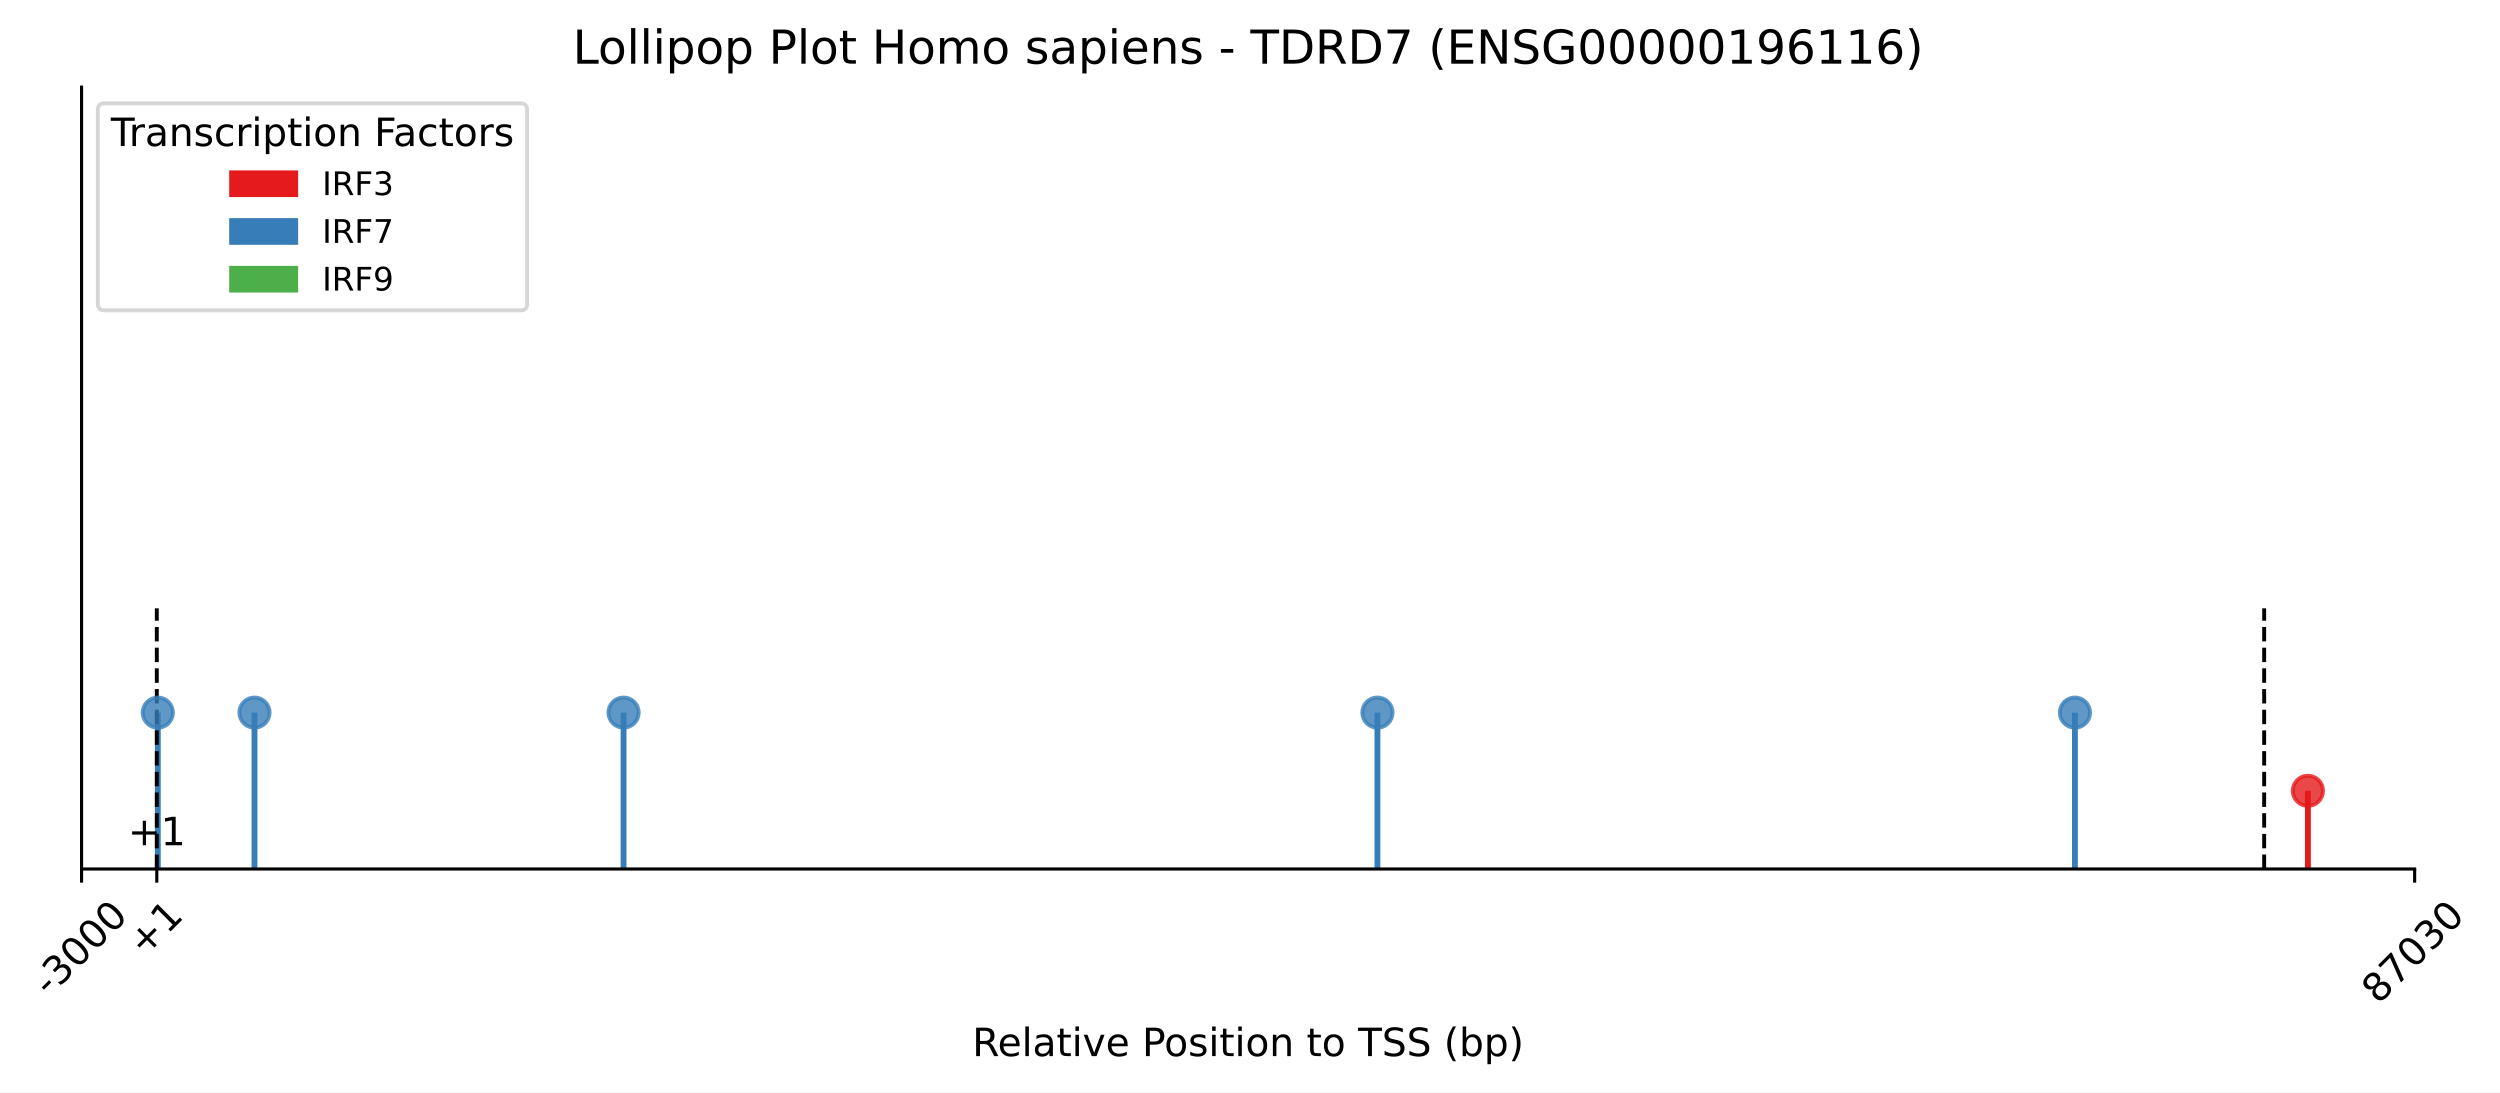
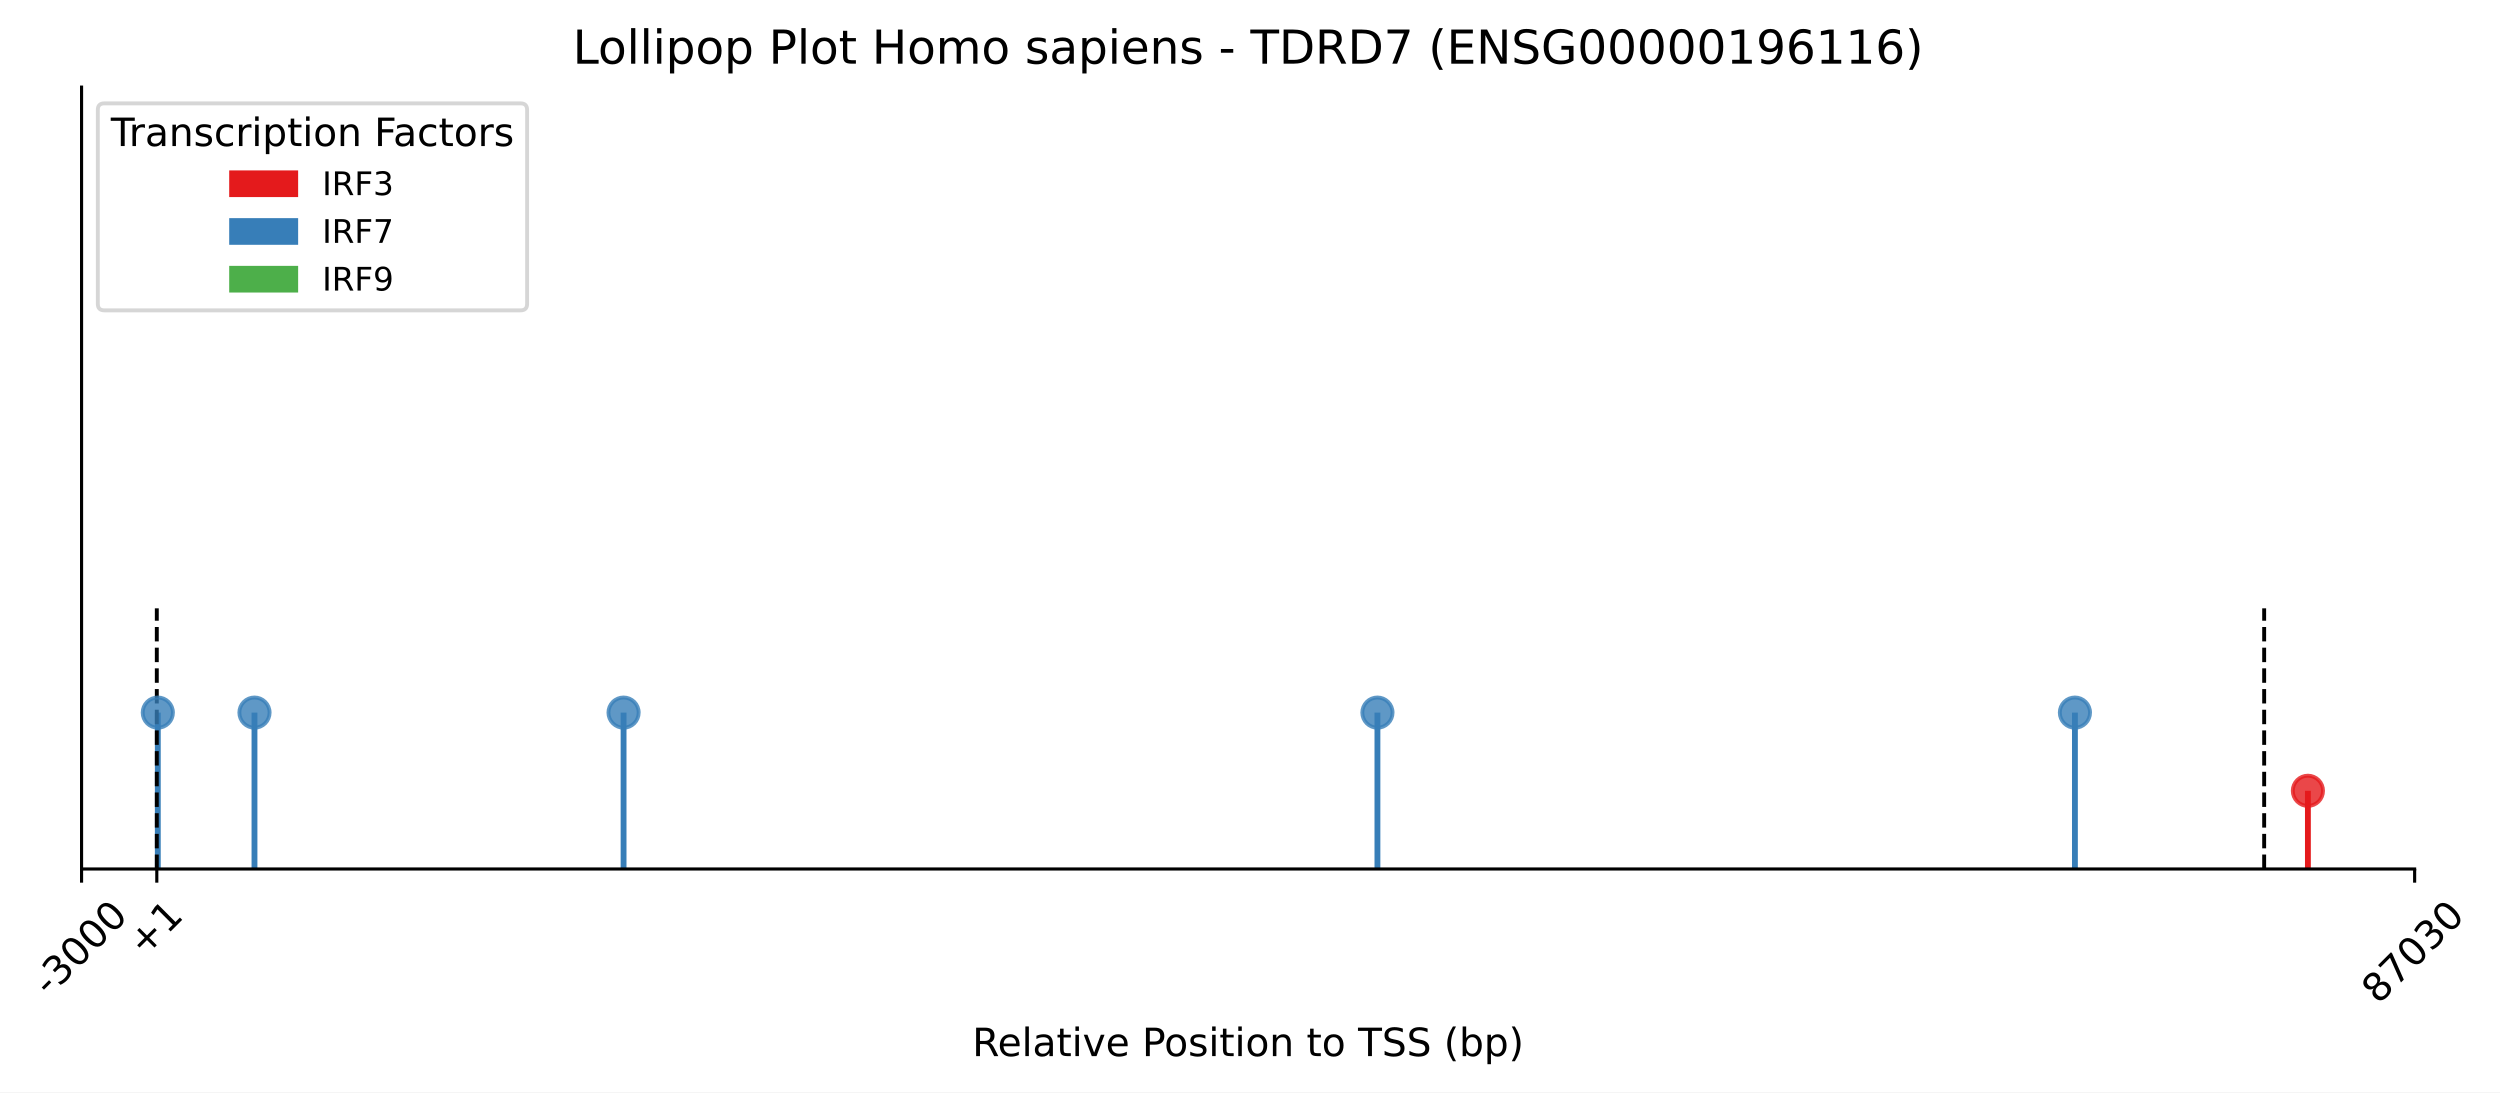
<svg xmlns="http://www.w3.org/2000/svg" xmlns:xlink="http://www.w3.org/1999/xlink" width="640.463pt" height="279.838pt" viewBox="0 0 640.463 279.838" version="1.1">
  <defs>
    <style type="text/css">*{stroke-linejoin: round; stroke-linecap: butt}</style>
  </defs>
  <g id="figure_1">
    <g id="patch_1">
      <path d="M 0 279.838  L 640.463 279.838  L 640.463 0  L 0 0  z " style="fill: #ffffff" />
    </g>
    <g id="axes_1">
      <g id="patch_2">
        <path d="M 20.895 222.622  L 618.594 222.622  L 618.594 22.318  L 20.895 22.318  z " style="fill: #ffffff" />
      </g>
      <g id="matplotlib.axis_1">
        <g id="xtick_1">
          <g id="line2d_1">
            <defs>
-               <path id="m0c2c1e41d9" d="M 0 0  L 0 3.5  " style="stroke: #000000; stroke-width: 0.8" />
+               <path id="m9b1a96c637" d="M 0 0  L 0 3.5  " style="stroke: #000000; stroke-width: 0.8" />
            </defs>
            <g>
-               <use xlink:href="#m0c2c1e41d9" x="20.895" y="222.622" style="stroke: #000000; stroke-width: 0.8" />
+               <use xlink:href="#m9b1a96c637" x="20.895" y="222.622" style="stroke: #000000; stroke-width: 0.8" />
            </g>
          </g>
          <g id="text_1">
            <g transform="translate(12.57291 255.542) rotate(-45) scale(0.1 -0.1)">
              <defs>
                <path id="DejaVuSans-2d" d="M 313 2009  L 1997 2009  L 1997 1497  L 313 1497  L 313 2009  z " transform="scale(0.015625)" />
                <path id="DejaVuSans-33" d="M 2597 2516  Q 3050 2419 3304 2112  Q 3559 1806 3559 1356  Q 3559 666 3084 287  Q 2609 -91 1734 -91  Q 1441 -91 1130 -33  Q 819 25 488 141  L 488 750  Q 750 597 1062 519  Q 1375 441 1716 441  Q 2309 441 2620 675  Q 2931 909 2931 1356  Q 2931 1769 2642 2001  Q 2353 2234 1838 2234  L 1294 2234  L 1294 2753  L 1863 2753  Q 2328 2753 2575 2939  Q 2822 3125 2822 3475  Q 2822 3834 2567 4026  Q 2313 4219 1838 4219  Q 1578 4219 1281 4162  Q 984 4106 628 3988  L 628 4550  Q 988 4650 1302 4700  Q 1616 4750 1894 4750  Q 2613 4750 3031 4423  Q 3450 4097 3450 3541  Q 3450 3153 3228 2886  Q 3006 2619 2597 2516  z " transform="scale(0.015625)" />
                <path id="DejaVuSans-30" d="M 2034 4250  Q 1547 4250 1301 3770  Q 1056 3291 1056 2328  Q 1056 1369 1301 889  Q 1547 409 2034 409  Q 2525 409 2770 889  Q 3016 1369 3016 2328  Q 3016 3291 2770 3770  Q 2525 4250 2034 4250  z M 2034 4750  Q 2819 4750 3233 4129  Q 3647 3509 3647 2328  Q 3647 1150 3233 529  Q 2819 -91 2034 -91  Q 1250 -91 836 529  Q 422 1150 422 2328  Q 422 3509 836 4129  Q 1250 4750 2034 4750  z " transform="scale(0.015625)" />
              </defs>
              <use xlink:href="#DejaVuSans-2d" />
              <use xlink:href="#DejaVuSans-33" x="36.084" />
              <use xlink:href="#DejaVuSans-30" x="99.707" />
              <use xlink:href="#DejaVuSans-30" x="163.33" />
              <use xlink:href="#DejaVuSans-30" x="226.953" />
            </g>
          </g>
        </g>
        <g id="xtick_2">
          <g id="line2d_2">
            <g>
-               <use xlink:href="#m0c2c1e41d9" x="40.17" y="222.622" style="stroke: #000000; stroke-width: 0.8" />
+               <use xlink:href="#m9b1a96c637" x="40.17" y="222.622" style="stroke: #000000; stroke-width: 0.8" />
            </g>
          </g>
          <g id="text_2">
            <g transform="translate(36.90863 245.4193) rotate(-45) scale(0.1 -0.1)">
              <defs>
                <path id="DejaVuSans-2b" d="M 2944 4013  L 2944 2272  L 4684 2272  L 4684 1741  L 2944 1741  L 2944 0  L 2419 0  L 2419 1741  L 678 1741  L 678 2272  L 2419 2272  L 2419 4013  L 2944 4013  z " transform="scale(0.015625)" />
                <path id="DejaVuSans-31" d="M 794 531  L 1825 531  L 1825 4091  L 703 3866  L 703 4441  L 1819 4666  L 2450 4666  L 2450 531  L 3481 531  L 3481 0  L 794 0  L 794 531  z " transform="scale(0.015625)" />
              </defs>
              <use xlink:href="#DejaVuSans-2b" />
              <use xlink:href="#DejaVuSans-31" x="83.789" />
            </g>
          </g>
        </g>
        <g id="xtick_3">
          <g id="line2d_3">
            <g>
-               <use xlink:href="#m0c2c1e41d9" x="618.594" y="222.622" style="stroke: #000000; stroke-width: 0.8" />
+               <use xlink:href="#m9b1a96c637" x="618.594" y="222.622" style="stroke: #000000; stroke-width: 0.8" />
            </g>
          </g>
          <g id="text_3">
            <g transform="translate(609.2975 257.4898) rotate(-45) scale(0.1 -0.1)">
              <defs>
                <path id="DejaVuSans-38" d="M 2034 2216  Q 1584 2216 1326 1975  Q 1069 1734 1069 1313  Q 1069 891 1326 650  Q 1584 409 2034 409  Q 2484 409 2743 651  Q 3003 894 3003 1313  Q 3003 1734 2745 1975  Q 2488 2216 2034 2216  z M 1403 2484  Q 997 2584 770 2862  Q 544 3141 544 3541  Q 544 4100 942 4425  Q 1341 4750 2034 4750  Q 2731 4750 3128 4425  Q 3525 4100 3525 3541  Q 3525 3141 3298 2862  Q 3072 2584 2669 2484  Q 3125 2378 3379 2068  Q 3634 1759 3634 1313  Q 3634 634 3220 271  Q 2806 -91 2034 -91  Q 1263 -91 848 271  Q 434 634 434 1313  Q 434 1759 690 2068  Q 947 2378 1403 2484  z M 1172 3481  Q 1172 3119 1398 2916  Q 1625 2713 2034 2713  Q 2441 2713 2670 2916  Q 2900 3119 2900 3481  Q 2900 3844 2670 4047  Q 2441 4250 2034 4250  Q 1625 4250 1398 4047  Q 1172 3844 1172 3481  z " transform="scale(0.015625)" />
                <path id="DejaVuSans-37" d="M 525 4666  L 3525 4666  L 3525 4397  L 1831 0  L 1172 0  L 2766 4134  L 525 4134  L 525 4666  z " transform="scale(0.015625)" />
              </defs>
              <use xlink:href="#DejaVuSans-38" />
              <use xlink:href="#DejaVuSans-37" x="63.623" />
              <use xlink:href="#DejaVuSans-30" x="127.246" />
              <use xlink:href="#DejaVuSans-33" x="190.869" />
              <use xlink:href="#DejaVuSans-30" x="254.492" />
            </g>
          </g>
        </g>
        <g id="text_4">
          <g transform="translate(249.0882 270.5588) scale(0.1 -0.1)">
            <defs>
              <path id="DejaVuSans-52" d="M 2841 2188  Q 3044 2119 3236 1894  Q 3428 1669 3622 1275  L 4263 0  L 3584 0  L 2988 1197  Q 2756 1666 2539 1819  Q 2322 1972 1947 1972  L 1259 1972  L 1259 0  L 628 0  L 628 4666  L 2053 4666  Q 2853 4666 3247 4331  Q 3641 3997 3641 3322  Q 3641 2881 3436 2590  Q 3231 2300 2841 2188  z M 1259 4147  L 1259 2491  L 2053 2491  Q 2509 2491 2742 2702  Q 2975 2913 2975 3322  Q 2975 3731 2742 3939  Q 2509 4147 2053 4147  L 1259 4147  z " transform="scale(0.015625)" />
              <path id="DejaVuSans-65" d="M 3597 1894  L 3597 1613  L 953 1613  Q 991 1019 1311 708  Q 1631 397 2203 397  Q 2534 397 2845 478  Q 3156 559 3463 722  L 3463 178  Q 3153 47 2828 -22  Q 2503 -91 2169 -91  Q 1331 -91 842 396  Q 353 884 353 1716  Q 353 2575 817 3079  Q 1281 3584 2069 3584  Q 2775 3584 3186 3129  Q 3597 2675 3597 1894  z M 3022 2063  Q 3016 2534 2758 2815  Q 2500 3097 2075 3097  Q 1594 3097 1305 2825  Q 1016 2553 972 2059  L 3022 2063  z " transform="scale(0.015625)" />
              <path id="DejaVuSans-6c" d="M 603 4863  L 1178 4863  L 1178 0  L 603 0  L 603 4863  z " transform="scale(0.015625)" />
              <path id="DejaVuSans-61" d="M 2194 1759  Q 1497 1759 1228 1600  Q 959 1441 959 1056  Q 959 750 1161 570  Q 1363 391 1709 391  Q 2188 391 2477 730  Q 2766 1069 2766 1631  L 2766 1759  L 2194 1759  z M 3341 1997  L 3341 0  L 2766 0  L 2766 531  Q 2569 213 2275 61  Q 1981 -91 1556 -91  Q 1019 -91 701 211  Q 384 513 384 1019  Q 384 1609 779 1909  Q 1175 2209 1959 2209  L 2766 2209  L 2766 2266  Q 2766 2663 2505 2880  Q 2244 3097 1772 3097  Q 1472 3097 1187 3025  Q 903 2953 641 2809  L 641 3341  Q 956 3463 1253 3523  Q 1550 3584 1831 3584  Q 2591 3584 2966 3190  Q 3341 2797 3341 1997  z " transform="scale(0.015625)" />
              <path id="DejaVuSans-74" d="M 1172 4494  L 1172 3500  L 2356 3500  L 2356 3053  L 1172 3053  L 1172 1153  Q 1172 725 1289 603  Q 1406 481 1766 481  L 2356 481  L 2356 0  L 1766 0  Q 1100 0 847 248  Q 594 497 594 1153  L 594 3053  L 172 3053  L 172 3500  L 594 3500  L 594 4494  L 1172 4494  z " transform="scale(0.015625)" />
              <path id="DejaVuSans-69" d="M 603 3500  L 1178 3500  L 1178 0  L 603 0  L 603 3500  z M 603 4863  L 1178 4863  L 1178 4134  L 603 4134  L 603 4863  z " transform="scale(0.015625)" />
              <path id="DejaVuSans-76" d="M 191 3500  L 800 3500  L 1894 563  L 2988 3500  L 3597 3500  L 2284 0  L 1503 0  L 191 3500  z " transform="scale(0.015625)" />
              <path id="DejaVuSans-20" transform="scale(0.015625)" />
              <path id="DejaVuSans-50" d="M 1259 4147  L 1259 2394  L 2053 2394  Q 2494 2394 2734 2622  Q 2975 2850 2975 3272  Q 2975 3691 2734 3919  Q 2494 4147 2053 4147  L 1259 4147  z M 628 4666  L 2053 4666  Q 2838 4666 3239 4311  Q 3641 3956 3641 3272  Q 3641 2581 3239 2228  Q 2838 1875 2053 1875  L 1259 1875  L 1259 0  L 628 0  L 628 4666  z " transform="scale(0.015625)" />
              <path id="DejaVuSans-6f" d="M 1959 3097  Q 1497 3097 1228 2736  Q 959 2375 959 1747  Q 959 1119 1226 758  Q 1494 397 1959 397  Q 2419 397 2687 759  Q 2956 1122 2956 1747  Q 2956 2369 2687 2733  Q 2419 3097 1959 3097  z M 1959 3584  Q 2709 3584 3137 3096  Q 3566 2609 3566 1747  Q 3566 888 3137 398  Q 2709 -91 1959 -91  Q 1206 -91 779 398  Q 353 888 353 1747  Q 353 2609 779 3096  Q 1206 3584 1959 3584  z " transform="scale(0.015625)" />
              <path id="DejaVuSans-73" d="M 2834 3397  L 2834 2853  Q 2591 2978 2328 3040  Q 2066 3103 1784 3103  Q 1356 3103 1142 2972  Q 928 2841 928 2578  Q 928 2378 1081 2264  Q 1234 2150 1697 2047  L 1894 2003  Q 2506 1872 2764 1633  Q 3022 1394 3022 966  Q 3022 478 2636 193  Q 2250 -91 1575 -91  Q 1294 -91 989 -36  Q 684 19 347 128  L 347 722  Q 666 556 975 473  Q 1284 391 1588 391  Q 1994 391 2212 530  Q 2431 669 2431 922  Q 2431 1156 2273 1281  Q 2116 1406 1581 1522  L 1381 1569  Q 847 1681 609 1914  Q 372 2147 372 2553  Q 372 3047 722 3315  Q 1072 3584 1716 3584  Q 2034 3584 2315 3537  Q 2597 3491 2834 3397  z " transform="scale(0.015625)" />
              <path id="DejaVuSans-6e" d="M 3513 2113  L 3513 0  L 2938 0  L 2938 2094  Q 2938 2591 2744 2837  Q 2550 3084 2163 3084  Q 1697 3084 1428 2787  Q 1159 2491 1159 1978  L 1159 0  L 581 0  L 581 3500  L 1159 3500  L 1159 2956  Q 1366 3272 1645 3428  Q 1925 3584 2291 3584  Q 2894 3584 3203 3211  Q 3513 2838 3513 2113  z " transform="scale(0.015625)" />
              <path id="DejaVuSans-54" d="M -19 4666  L 3928 4666  L 3928 4134  L 2272 4134  L 2272 0  L 1638 0  L 1638 4134  L -19 4134  L -19 4666  z " transform="scale(0.015625)" />
              <path id="DejaVuSans-53" d="M 3425 4513  L 3425 3897  Q 3066 4069 2747 4153  Q 2428 4238 2131 4238  Q 1616 4238 1336 4038  Q 1056 3838 1056 3469  Q 1056 3159 1242 3001  Q 1428 2844 1947 2747  L 2328 2669  Q 3034 2534 3370 2195  Q 3706 1856 3706 1288  Q 3706 609 3251 259  Q 2797 -91 1919 -91  Q 1588 -91 1214 -16  Q 841 59 441 206  L 441 856  Q 825 641 1194 531  Q 1563 422 1919 422  Q 2459 422 2753 634  Q 3047 847 3047 1241  Q 3047 1584 2836 1778  Q 2625 1972 2144 2069  L 1759 2144  Q 1053 2284 737 2584  Q 422 2884 422 3419  Q 422 4038 858 4394  Q 1294 4750 2059 4750  Q 2388 4750 2728 4690  Q 3069 4631 3425 4513  z " transform="scale(0.015625)" />
              <path id="DejaVuSans-28" d="M 1984 4856  Q 1566 4138 1362 3434  Q 1159 2731 1159 2009  Q 1159 1288 1364 580  Q 1569 -128 1984 -844  L 1484 -844  Q 1016 -109 783 600  Q 550 1309 550 2009  Q 550 2706 781 3412  Q 1013 4119 1484 4856  L 1984 4856  z " transform="scale(0.015625)" />
              <path id="DejaVuSans-62" d="M 3116 1747  Q 3116 2381 2855 2742  Q 2594 3103 2138 3103  Q 1681 3103 1420 2742  Q 1159 2381 1159 1747  Q 1159 1113 1420 752  Q 1681 391 2138 391  Q 2594 391 2855 752  Q 3116 1113 3116 1747  z M 1159 2969  Q 1341 3281 1617 3432  Q 1894 3584 2278 3584  Q 2916 3584 3314 3078  Q 3713 2572 3713 1747  Q 3713 922 3314 415  Q 2916 -91 2278 -91  Q 1894 -91 1617 61  Q 1341 213 1159 525  L 1159 0  L 581 0  L 581 4863  L 1159 4863  L 1159 2969  z " transform="scale(0.015625)" />
              <path id="DejaVuSans-70" d="M 1159 525  L 1159 -1331  L 581 -1331  L 581 3500  L 1159 3500  L 1159 2969  Q 1341 3281 1617 3432  Q 1894 3584 2278 3584  Q 2916 3584 3314 3078  Q 3713 2572 3713 1747  Q 3713 922 3314 415  Q 2916 -91 2278 -91  Q 1894 -91 1617 61  Q 1341 213 1159 525  z M 3116 1747  Q 3116 2381 2855 2742  Q 2594 3103 2138 3103  Q 1681 3103 1420 2742  Q 1159 2381 1159 1747  Q 1159 1113 1420 752  Q 1681 391 2138 391  Q 2594 391 2855 752  Q 3116 1113 3116 1747  z " transform="scale(0.015625)" />
              <path id="DejaVuSans-29" d="M 513 4856  L 1013 4856  Q 1481 4119 1714 3412  Q 1947 2706 1947 2009  Q 1947 1309 1714 600  Q 1481 -109 1013 -844  L 513 -844  Q 928 -128 1133 580  Q 1338 1288 1338 2009  Q 1338 2731 1133 3434  Q 928 4138 513 4856  z " transform="scale(0.015625)" />
            </defs>
            <use xlink:href="#DejaVuSans-52" />
            <use xlink:href="#DejaVuSans-65" x="64.982" />
            <use xlink:href="#DejaVuSans-6c" x="126.506" />
            <use xlink:href="#DejaVuSans-61" x="154.289" />
            <use xlink:href="#DejaVuSans-74" x="215.568" />
            <use xlink:href="#DejaVuSans-69" x="254.777" />
            <use xlink:href="#DejaVuSans-76" x="282.561" />
            <use xlink:href="#DejaVuSans-65" x="341.74" />
            <use xlink:href="#DejaVuSans-20" x="403.264" />
            <use xlink:href="#DejaVuSans-50" x="435.051" />
            <use xlink:href="#DejaVuSans-6f" x="491.729" />
            <use xlink:href="#DejaVuSans-73" x="552.91" />
            <use xlink:href="#DejaVuSans-69" x="605.01" />
            <use xlink:href="#DejaVuSans-74" x="632.793" />
            <use xlink:href="#DejaVuSans-69" x="672.002" />
            <use xlink:href="#DejaVuSans-6f" x="699.785" />
            <use xlink:href="#DejaVuSans-6e" x="760.967" />
            <use xlink:href="#DejaVuSans-20" x="824.346" />
            <use xlink:href="#DejaVuSans-74" x="856.133" />
            <use xlink:href="#DejaVuSans-6f" x="895.342" />
            <use xlink:href="#DejaVuSans-20" x="956.523" />
            <use xlink:href="#DejaVuSans-54" x="988.311" />
            <use xlink:href="#DejaVuSans-53" x="1049.395" />
            <use xlink:href="#DejaVuSans-53" x="1112.871" />
            <use xlink:href="#DejaVuSans-20" x="1176.348" />
            <use xlink:href="#DejaVuSans-28" x="1208.135" />
            <use xlink:href="#DejaVuSans-62" x="1247.148" />
            <use xlink:href="#DejaVuSans-70" x="1310.625" />
            <use xlink:href="#DejaVuSans-29" x="1374.102" />
          </g>
        </g>
      </g>
      <g id="matplotlib.axis_2" />
      <g id="LineCollection_1">
-         <path d="M 591.25 222.622  L 591.25 202.592  " clip-path="url(#pad136a20a9)" style="fill: none; stroke: #e41a1c; stroke-width: 1.5" />
+         <path d="M 591.25 222.622  L 591.25 202.592  " clip-path="url(#p02e3fbe56e)" style="fill: none; stroke: #e41a1c; stroke-width: 1.5" />
      </g>
      <g id="LineCollection_2">
-         <path d="M 40.427 222.622  L 40.427 182.561  " clip-path="url(#pad136a20a9)" style="fill: none; stroke: #377eb8; stroke-width: 1.5" />
+         <path d="M 40.427 222.622  L 40.427 182.561  " clip-path="url(#p02e3fbe56e)" style="fill: none; stroke: #377eb8; stroke-width: 1.5" />
      </g>
      <g id="LineCollection_3">
-         <path d="M 65.194 222.622  L 65.194 182.561  " clip-path="url(#pad136a20a9)" style="fill: none; stroke: #377eb8; stroke-width: 1.5" />
+         <path d="M 65.194 222.622  L 65.194 182.561  " clip-path="url(#p02e3fbe56e)" style="fill: none; stroke: #377eb8; stroke-width: 1.5" />
      </g>
      <g id="LineCollection_4">
-         <path d="M 159.748 222.622  L 159.748 182.561  " clip-path="url(#pad136a20a9)" style="fill: none; stroke: #377eb8; stroke-width: 1.5" />
+         <path d="M 159.748 222.622  L 159.748 182.561  " clip-path="url(#p02e3fbe56e)" style="fill: none; stroke: #377eb8; stroke-width: 1.5" />
      </g>
      <g id="LineCollection_5">
-         <path d="M 352.877 222.622  L 352.877 182.561  " clip-path="url(#pad136a20a9)" style="fill: none; stroke: #377eb8; stroke-width: 1.5" />
+         <path d="M 352.877 222.622  L 352.877 182.561  " clip-path="url(#p02e3fbe56e)" style="fill: none; stroke: #377eb8; stroke-width: 1.5" />
      </g>
      <g id="LineCollection_6">
-         <path d="M 531.564 222.622  L 531.564 182.561  " clip-path="url(#pad136a20a9)" style="fill: none; stroke: #377eb8; stroke-width: 1.5" />
+         <path d="M 531.564 222.622  L 531.564 182.561  " clip-path="url(#p02e3fbe56e)" style="fill: none; stroke: #377eb8; stroke-width: 1.5" />
      </g>
      <g id="line2d_4">
-         <path d="M 40.17 222.622  L 40.17 155.854  " clip-path="url(#pad136a20a9)" style="fill: none; stroke-dasharray: 3.7,1.6; stroke-dashoffset: 0; stroke: #000000" />
+         <path d="M 40.17 222.622  L 40.17 155.854  " clip-path="url(#p02e3fbe56e)" style="fill: none; stroke-dasharray: 3.7,1.6; stroke-dashoffset: 0; stroke: #000000" />
      </g>
      <g id="line2d_5">
-         <path d="M 580.045 222.622  L 580.045 155.854  " clip-path="url(#pad136a20a9)" style="fill: none; stroke-dasharray: 3.7,1.6; stroke-dashoffset: 0; stroke: #000000" />
+         <path d="M 580.045 222.622  L 580.045 155.854  " clip-path="url(#p02e3fbe56e)" style="fill: none; stroke-dasharray: 3.7,1.6; stroke-dashoffset: 0; stroke: #000000" />
      </g>
      <g id="patch_3">
        <path d="M 20.895 222.622  L 20.895 22.318  " style="fill: none; stroke: #000000; stroke-width: 0.8; stroke-linejoin: miter; stroke-linecap: square" />
      </g>
      <g id="patch_4">
        <path d="M 20.895 222.622  L 618.594 222.622  " style="fill: none; stroke: #000000; stroke-width: 0.8; stroke-linejoin: miter; stroke-linecap: square" />
      </g>
      <g id="PathCollection_1">
        <defs>
-           <path id="C0_0_ac0d286a7b" d="M 0 3.873  C 1.027 3.873 2.012 3.465 2.739 2.739  C 3.465 2.012 3.873 1.027 3.873 -0  C 3.873 -1.027 3.465 -2.012 2.739 -2.739  C 2.012 -3.465 1.027 -3.873 0 -3.873  C -1.027 -3.873 -2.012 -3.465 -2.739 -2.739  C -3.465 -2.012 -3.873 -1.027 -3.873 0  C -3.873 1.027 -3.465 2.012 -2.739 2.739  C -2.012 3.465 -1.027 3.873 0 3.873  z " />
+           <path id="C0_0_e09b6459f2" d="M 0 3.873  C 1.027 3.873 2.012 3.465 2.739 2.739  C 3.465 2.012 3.873 1.027 3.873 -0  C 3.873 -1.027 3.465 -2.012 2.739 -2.739  C 2.012 -3.465 1.027 -3.873 0 -3.873  C -1.027 -3.873 -2.012 -3.465 -2.739 -2.739  C -3.465 -2.012 -3.873 -1.027 -3.873 0  C -3.873 1.027 -3.465 2.012 -2.739 2.739  C -2.012 3.465 -1.027 3.873 0 3.873  z " />
        </defs>
-         <g clip-path="url(#pad136a20a9)">
-           <use xlink:href="#C0_0_ac0d286a7b" x="591.25" y="202.592" style="fill: #e41a1c; fill-opacity: 0.8; stroke: #e41a1c; stroke-opacity: 0.8" />
-         </g>
-         <g clip-path="url(#pad136a20a9)">
-           <use xlink:href="#C0_0_ac0d286a7b" x="40.427" y="182.561" style="fill: #377eb8; fill-opacity: 0.8; stroke: #377eb8; stroke-opacity: 0.8" />
-         </g>
-         <g clip-path="url(#pad136a20a9)">
-           <use xlink:href="#C0_0_ac0d286a7b" x="65.194" y="182.561" style="fill: #377eb8; fill-opacity: 0.8; stroke: #377eb8; stroke-opacity: 0.8" />
-         </g>
-         <g clip-path="url(#pad136a20a9)">
-           <use xlink:href="#C0_0_ac0d286a7b" x="159.748" y="182.561" style="fill: #377eb8; fill-opacity: 0.8; stroke: #377eb8; stroke-opacity: 0.8" />
-         </g>
-         <g clip-path="url(#pad136a20a9)">
-           <use xlink:href="#C0_0_ac0d286a7b" x="352.877" y="182.561" style="fill: #377eb8; fill-opacity: 0.8; stroke: #377eb8; stroke-opacity: 0.8" />
-         </g>
-         <g clip-path="url(#pad136a20a9)">
-           <use xlink:href="#C0_0_ac0d286a7b" x="531.564" y="182.561" style="fill: #377eb8; fill-opacity: 0.8; stroke: #377eb8; stroke-opacity: 0.8" />
+         <g clip-path="url(#p02e3fbe56e)">
+           <use xlink:href="#C0_0_e09b6459f2" x="591.25" y="202.592" style="fill: #e41a1c; fill-opacity: 0.8; stroke: #e41a1c; stroke-opacity: 0.8" />
+         </g>
+         <g clip-path="url(#p02e3fbe56e)">
+           <use xlink:href="#C0_0_e09b6459f2" x="40.427" y="182.561" style="fill: #377eb8; fill-opacity: 0.8; stroke: #377eb8; stroke-opacity: 0.8" />
+         </g>
+         <g clip-path="url(#p02e3fbe56e)">
+           <use xlink:href="#C0_0_e09b6459f2" x="65.194" y="182.561" style="fill: #377eb8; fill-opacity: 0.8; stroke: #377eb8; stroke-opacity: 0.8" />
+         </g>
+         <g clip-path="url(#p02e3fbe56e)">
+           <use xlink:href="#C0_0_e09b6459f2" x="159.748" y="182.561" style="fill: #377eb8; fill-opacity: 0.8; stroke: #377eb8; stroke-opacity: 0.8" />
+         </g>
+         <g clip-path="url(#p02e3fbe56e)">
+           <use xlink:href="#C0_0_e09b6459f2" x="352.877" y="182.561" style="fill: #377eb8; fill-opacity: 0.8; stroke: #377eb8; stroke-opacity: 0.8" />
+         </g>
+         <g clip-path="url(#p02e3fbe56e)">
+           <use xlink:href="#C0_0_e09b6459f2" x="531.564" y="182.561" style="fill: #377eb8; fill-opacity: 0.8; stroke: #377eb8; stroke-opacity: 0.8" />
        </g>
      </g>
      <g id="text_5">
-         <g transform="translate(32.79851 216.5363) scale(0.1 -0.1)">
-           <use xlink:href="#DejaVuSans-2b" />
-           <use xlink:href="#DejaVuSans-31" x="83.789" />
-         </g>
-       </g>
-       <g id="text_6">
        <g transform="translate(146.7298 16.31812) scale(0.12 -0.12)">
          <defs>
            <path id="DejaVuSans-4c" d="M 628 4666  L 1259 4666  L 1259 531  L 3531 531  L 3531 0  L 628 0  L 628 4666  z " transform="scale(0.015625)" />
            <path id="DejaVuSans-48" d="M 628 4666  L 1259 4666  L 1259 2753  L 3553 2753  L 3553 4666  L 4184 4666  L 4184 0  L 3553 0  L 3553 2222  L 1259 2222  L 1259 0  L 628 0  L 628 4666  z " transform="scale(0.015625)" />
            <path id="DejaVuSans-6d" d="M 3328 2828  Q 3544 3216 3844 3400  Q 4144 3584 4550 3584  Q 5097 3584 5394 3201  Q 5691 2819 5691 2113  L 5691 0  L 5113 0  L 5113 2094  Q 5113 2597 4934 2840  Q 4756 3084 4391 3084  Q 3944 3084 3684 2787  Q 3425 2491 3425 1978  L 3425 0  L 2847 0  L 2847 2094  Q 2847 2600 2669 2842  Q 2491 3084 2119 3084  Q 1678 3084 1418 2786  Q 1159 2488 1159 1978  L 1159 0  L 581 0  L 581 3500  L 1159 3500  L 1159 2956  Q 1356 3278 1631 3431  Q 1906 3584 2284 3584  Q 2666 3584 2933 3390  Q 3200 3197 3328 2828  z " transform="scale(0.015625)" />
            <path id="DejaVuSans-44" d="M 1259 4147  L 1259 519  L 2022 519  Q 2988 519 3436 956  Q 3884 1394 3884 2338  Q 3884 3275 3436 3711  Q 2988 4147 2022 4147  L 1259 4147  z M 628 4666  L 1925 4666  Q 3281 4666 3915 4102  Q 4550 3538 4550 2338  Q 4550 1131 3912 565  Q 3275 0 1925 0  L 628 0  L 628 4666  z " transform="scale(0.015625)" />
            <path id="DejaVuSans-45" d="M 628 4666  L 3578 4666  L 3578 4134  L 1259 4134  L 1259 2753  L 3481 2753  L 3481 2222  L 1259 2222  L 1259 531  L 3634 531  L 3634 0  L 628 0  L 628 4666  z " transform="scale(0.015625)" />
            <path id="DejaVuSans-4e" d="M 628 4666  L 1478 4666  L 3547 763  L 3547 4666  L 4159 4666  L 4159 0  L 3309 0  L 1241 3903  L 1241 0  L 628 0  L 628 4666  z " transform="scale(0.015625)" />
            <path id="DejaVuSans-47" d="M 3809 666  L 3809 1919  L 2778 1919  L 2778 2438  L 4434 2438  L 4434 434  Q 4069 175 3628 42  Q 3188 -91 2688 -91  Q 1594 -91 976 548  Q 359 1188 359 2328  Q 359 3472 976 4111  Q 1594 4750 2688 4750  Q 3144 4750 3555 4637  Q 3966 4525 4313 4306  L 4313 3634  Q 3963 3931 3569 4081  Q 3175 4231 2741 4231  Q 1884 4231 1454 3753  Q 1025 3275 1025 2328  Q 1025 1384 1454 906  Q 1884 428 2741 428  Q 3075 428 3337 486  Q 3600 544 3809 666  z " transform="scale(0.015625)" />
            <path id="DejaVuSans-39" d="M 703 97  L 703 672  Q 941 559 1184 500  Q 1428 441 1663 441  Q 2288 441 2617 861  Q 2947 1281 2994 2138  Q 2813 1869 2534 1725  Q 2256 1581 1919 1581  Q 1219 1581 811 2004  Q 403 2428 403 3163  Q 403 3881 828 4315  Q 1253 4750 1959 4750  Q 2769 4750 3195 4129  Q 3622 3509 3622 2328  Q 3622 1225 3098 567  Q 2575 -91 1691 -91  Q 1453 -91 1209 -44  Q 966 3 703 97  z M 1959 2075  Q 2384 2075 2632 2365  Q 2881 2656 2881 3163  Q 2881 3666 2632 3958  Q 2384 4250 1959 4250  Q 1534 4250 1286 3958  Q 1038 3666 1038 3163  Q 1038 2656 1286 2365  Q 1534 2075 1959 2075  z " transform="scale(0.015625)" />
            <path id="DejaVuSans-36" d="M 2113 2584  Q 1688 2584 1439 2293  Q 1191 2003 1191 1497  Q 1191 994 1439 701  Q 1688 409 2113 409  Q 2538 409 2786 701  Q 3034 994 3034 1497  Q 3034 2003 2786 2293  Q 2538 2584 2113 2584  z M 3366 4563  L 3366 3988  Q 3128 4100 2886 4159  Q 2644 4219 2406 4219  Q 1781 4219 1451 3797  Q 1122 3375 1075 2522  Q 1259 2794 1537 2939  Q 1816 3084 2150 3084  Q 2853 3084 3261 2657  Q 3669 2231 3669 1497  Q 3669 778 3244 343  Q 2819 -91 2113 -91  Q 1303 -91 875 529  Q 447 1150 447 2328  Q 447 3434 972 4092  Q 1497 4750 2381 4750  Q 2619 4750 2861 4703  Q 3103 4656 3366 4563  z " transform="scale(0.015625)" />
          </defs>
          <use xlink:href="#DejaVuSans-4c" />
          <use xlink:href="#DejaVuSans-6f" x="53.963" />
          <use xlink:href="#DejaVuSans-6c" x="115.145" />
          <use xlink:href="#DejaVuSans-6c" x="142.928" />
          <use xlink:href="#DejaVuSans-69" x="170.711" />
          <use xlink:href="#DejaVuSans-70" x="198.494" />
          <use xlink:href="#DejaVuSans-6f" x="261.971" />
          <use xlink:href="#DejaVuSans-70" x="323.152" />
          <use xlink:href="#DejaVuSans-20" x="386.629" />
          <use xlink:href="#DejaVuSans-50" x="418.416" />
          <use xlink:href="#DejaVuSans-6c" x="478.719" />
          <use xlink:href="#DejaVuSans-6f" x="506.502" />
          <use xlink:href="#DejaVuSans-74" x="567.684" />
          <use xlink:href="#DejaVuSans-20" x="606.893" />
          <use xlink:href="#DejaVuSans-48" x="638.68" />
          <use xlink:href="#DejaVuSans-6f" x="713.875" />
          <use xlink:href="#DejaVuSans-6d" x="775.057" />
          <use xlink:href="#DejaVuSans-6f" x="872.469" />
          <use xlink:href="#DejaVuSans-20" x="933.65" />
          <use xlink:href="#DejaVuSans-73" x="965.438" />
          <use xlink:href="#DejaVuSans-61" x="1017.537" />
          <use xlink:href="#DejaVuSans-70" x="1078.816" />
          <use xlink:href="#DejaVuSans-69" x="1142.293" />
          <use xlink:href="#DejaVuSans-65" x="1170.076" />
          <use xlink:href="#DejaVuSans-6e" x="1231.6" />
          <use xlink:href="#DejaVuSans-73" x="1294.979" />
          <use xlink:href="#DejaVuSans-20" x="1347.078" />
          <use xlink:href="#DejaVuSans-2d" x="1378.865" />
          <use xlink:href="#DejaVuSans-20" x="1414.949" />
          <use xlink:href="#DejaVuSans-54" x="1446.736" />
          <use xlink:href="#DejaVuSans-44" x="1507.82" />
          <use xlink:href="#DejaVuSans-52" x="1584.822" />
          <use xlink:href="#DejaVuSans-44" x="1654.305" />
          <use xlink:href="#DejaVuSans-37" x="1731.307" />
          <use xlink:href="#DejaVuSans-20" x="1794.93" />
          <use xlink:href="#DejaVuSans-28" x="1826.717" />
          <use xlink:href="#DejaVuSans-45" x="1865.73" />
          <use xlink:href="#DejaVuSans-4e" x="1928.914" />
          <use xlink:href="#DejaVuSans-53" x="2003.719" />
          <use xlink:href="#DejaVuSans-47" x="2067.195" />
          <use xlink:href="#DejaVuSans-30" x="2144.686" />
          <use xlink:href="#DejaVuSans-30" x="2208.309" />
          <use xlink:href="#DejaVuSans-30" x="2271.932" />
          <use xlink:href="#DejaVuSans-30" x="2335.555" />
          <use xlink:href="#DejaVuSans-30" x="2399.178" />
          <use xlink:href="#DejaVuSans-31" x="2462.801" />
          <use xlink:href="#DejaVuSans-39" x="2526.424" />
          <use xlink:href="#DejaVuSans-36" x="2590.047" />
          <use xlink:href="#DejaVuSans-31" x="2653.67" />
          <use xlink:href="#DejaVuSans-31" x="2717.293" />
          <use xlink:href="#DejaVuSans-36" x="2780.916" />
          <use xlink:href="#DejaVuSans-29" x="2844.539" />
        </g>
      </g>
      <g id="legend_1">
        <g id="patch_5">
          <path d="M 26.726 79.506  L 133.371 79.506  Q 135.037 79.506 135.037 77.84  L 135.037 28.149  Q 135.037 26.483 133.371 26.483  L 26.726 26.483  Q 25.06 26.483 25.06 28.149  L 25.06 77.84  Q 25.06 79.506 26.726 79.506  z " style="fill: #ffffff; opacity: 0.8; stroke: #cccccc; stroke-linejoin: miter" />
        </g>
-         <g id="text_7">
+         <g id="text_6">
          <g transform="translate(28.39222 37.41356) scale(0.1 -0.1)">
            <defs>
              <path id="DejaVuSans-72" d="M 2631 2963  Q 2534 3019 2420 3045  Q 2306 3072 2169 3072  Q 1681 3072 1420 2755  Q 1159 2438 1159 1844  L 1159 0  L 581 0  L 581 3500  L 1159 3500  L 1159 2956  Q 1341 3275 1631 3429  Q 1922 3584 2338 3584  Q 2397 3584 2469 3576  Q 2541 3569 2628 3553  L 2631 2963  z " transform="scale(0.015625)" />
              <path id="DejaVuSans-63" d="M 3122 3366  L 3122 2828  Q 2878 2963 2633 3030  Q 2388 3097 2138 3097  Q 1578 3097 1268 2742  Q 959 2388 959 1747  Q 959 1106 1268 751  Q 1578 397 2138 397  Q 2388 397 2633 464  Q 2878 531 3122 666  L 3122 134  Q 2881 22 2623 -34  Q 2366 -91 2075 -91  Q 1284 -91 818 406  Q 353 903 353 1747  Q 353 2603 823 3093  Q 1294 3584 2113 3584  Q 2378 3584 2631 3529  Q 2884 3475 3122 3366  z " transform="scale(0.015625)" />
              <path id="DejaVuSans-46" d="M 628 4666  L 3309 4666  L 3309 4134  L 1259 4134  L 1259 2759  L 3109 2759  L 3109 2228  L 1259 2228  L 1259 0  L 628 0  L 628 4666  z " transform="scale(0.015625)" />
            </defs>
            <use xlink:href="#DejaVuSans-54" />
            <use xlink:href="#DejaVuSans-72" x="46.334" />
            <use xlink:href="#DejaVuSans-61" x="87.447" />
            <use xlink:href="#DejaVuSans-6e" x="148.727" />
            <use xlink:href="#DejaVuSans-73" x="212.105" />
            <use xlink:href="#DejaVuSans-63" x="264.205" />
            <use xlink:href="#DejaVuSans-72" x="319.186" />
            <use xlink:href="#DejaVuSans-69" x="360.299" />
            <use xlink:href="#DejaVuSans-70" x="388.082" />
            <use xlink:href="#DejaVuSans-74" x="451.559" />
            <use xlink:href="#DejaVuSans-69" x="490.768" />
            <use xlink:href="#DejaVuSans-6f" x="518.551" />
            <use xlink:href="#DejaVuSans-6e" x="579.732" />
            <use xlink:href="#DejaVuSans-20" x="643.111" />
            <use xlink:href="#DejaVuSans-46" x="674.898" />
            <use xlink:href="#DejaVuSans-61" x="723.293" />
            <use xlink:href="#DejaVuSans-63" x="784.572" />
            <use xlink:href="#DejaVuSans-74" x="839.553" />
            <use xlink:href="#DejaVuSans-6f" x="878.762" />
            <use xlink:href="#DejaVuSans-72" x="939.943" />
            <use xlink:href="#DejaVuSans-73" x="981.057" />
          </g>
        </g>
        <g id="patch_6">
          <path d="M 59.218 49.988  L 75.878 49.988  L 75.878 44.157  L 59.218 44.157  z " style="fill: #e41a1c; stroke: #e41a1c; stroke-linejoin: miter" />
        </g>
-         <g id="text_8">
+         <g id="text_7">
          <g transform="translate(82.54227 49.98775) scale(0.0833 -0.0833)">
            <defs>
              <path id="DejaVuSans-49" d="M 628 4666  L 1259 4666  L 1259 0  L 628 0  L 628 4666  z " transform="scale(0.015625)" />
            </defs>
            <use xlink:href="#DejaVuSans-49" />
            <use xlink:href="#DejaVuSans-52" x="29.492" />
            <use xlink:href="#DejaVuSans-46" x="98.975" />
            <use xlink:href="#DejaVuSans-33" x="156.494" />
          </g>
        </g>
        <g id="patch_7">
          <path d="M 59.218 62.215  L 75.878 62.215  L 75.878 56.384  L 59.218 56.384  z " style="fill: #377eb8; stroke: #377eb8; stroke-linejoin: miter" />
        </g>
-         <g id="text_9">
+         <g id="text_8">
          <g transform="translate(82.54227 62.21463) scale(0.0833 -0.0833)">
            <use xlink:href="#DejaVuSans-49" />
            <use xlink:href="#DejaVuSans-52" x="29.492" />
            <use xlink:href="#DejaVuSans-46" x="98.975" />
            <use xlink:href="#DejaVuSans-37" x="156.494" />
          </g>
        </g>
        <g id="patch_8">
          <path d="M 59.218 74.442  L 75.878 74.442  L 75.878 68.611  L 59.218 68.611  z " style="fill: #4daf4a; stroke: #4daf4a; stroke-linejoin: miter" />
        </g>
-         <g id="text_10">
+         <g id="text_9">
          <g transform="translate(82.54227 74.44151) scale(0.0833 -0.0833)">
            <use xlink:href="#DejaVuSans-49" />
            <use xlink:href="#DejaVuSans-52" x="29.492" />
            <use xlink:href="#DejaVuSans-46" x="98.975" />
            <use xlink:href="#DejaVuSans-39" x="156.494" />
          </g>
        </g>
      </g>
    </g>
  </g>
  <defs>
-     <clipPath id="pad136a20a9">
+     <clipPath id="p02e3fbe56e">
      <rect x="20.895" y="22.318" width="597.699" height="200.304" />
    </clipPath>
  </defs>
</svg>
